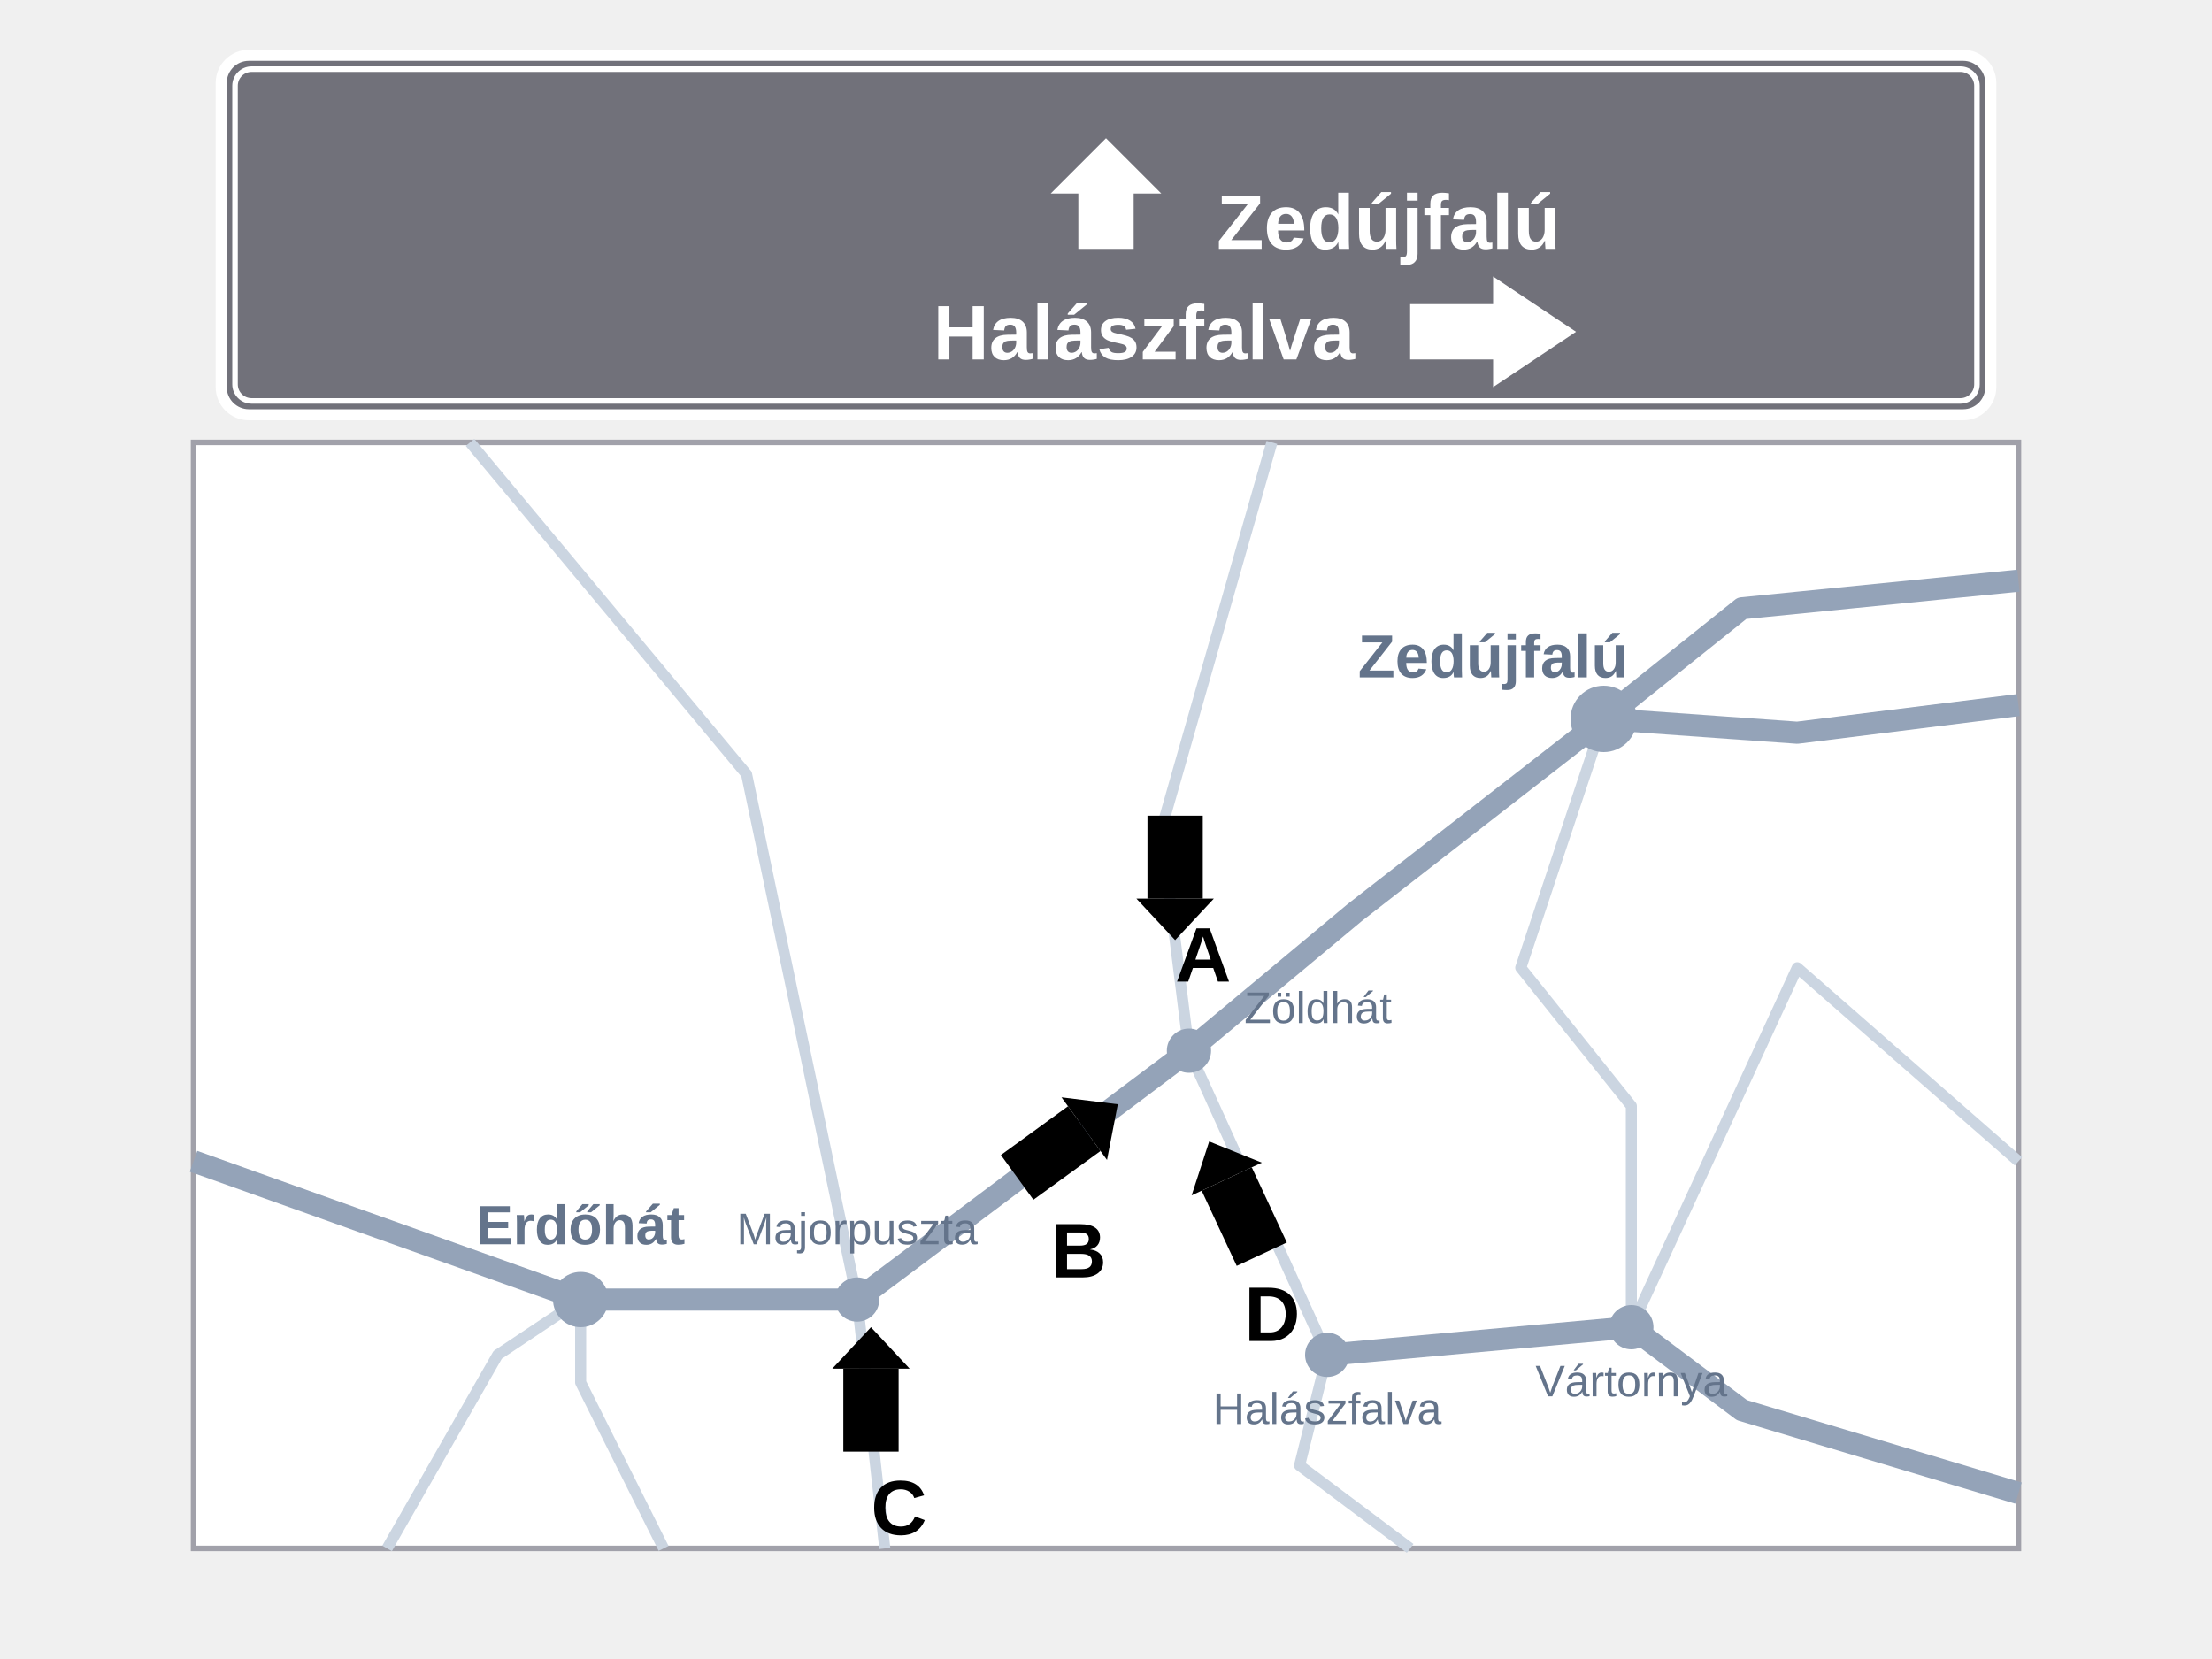
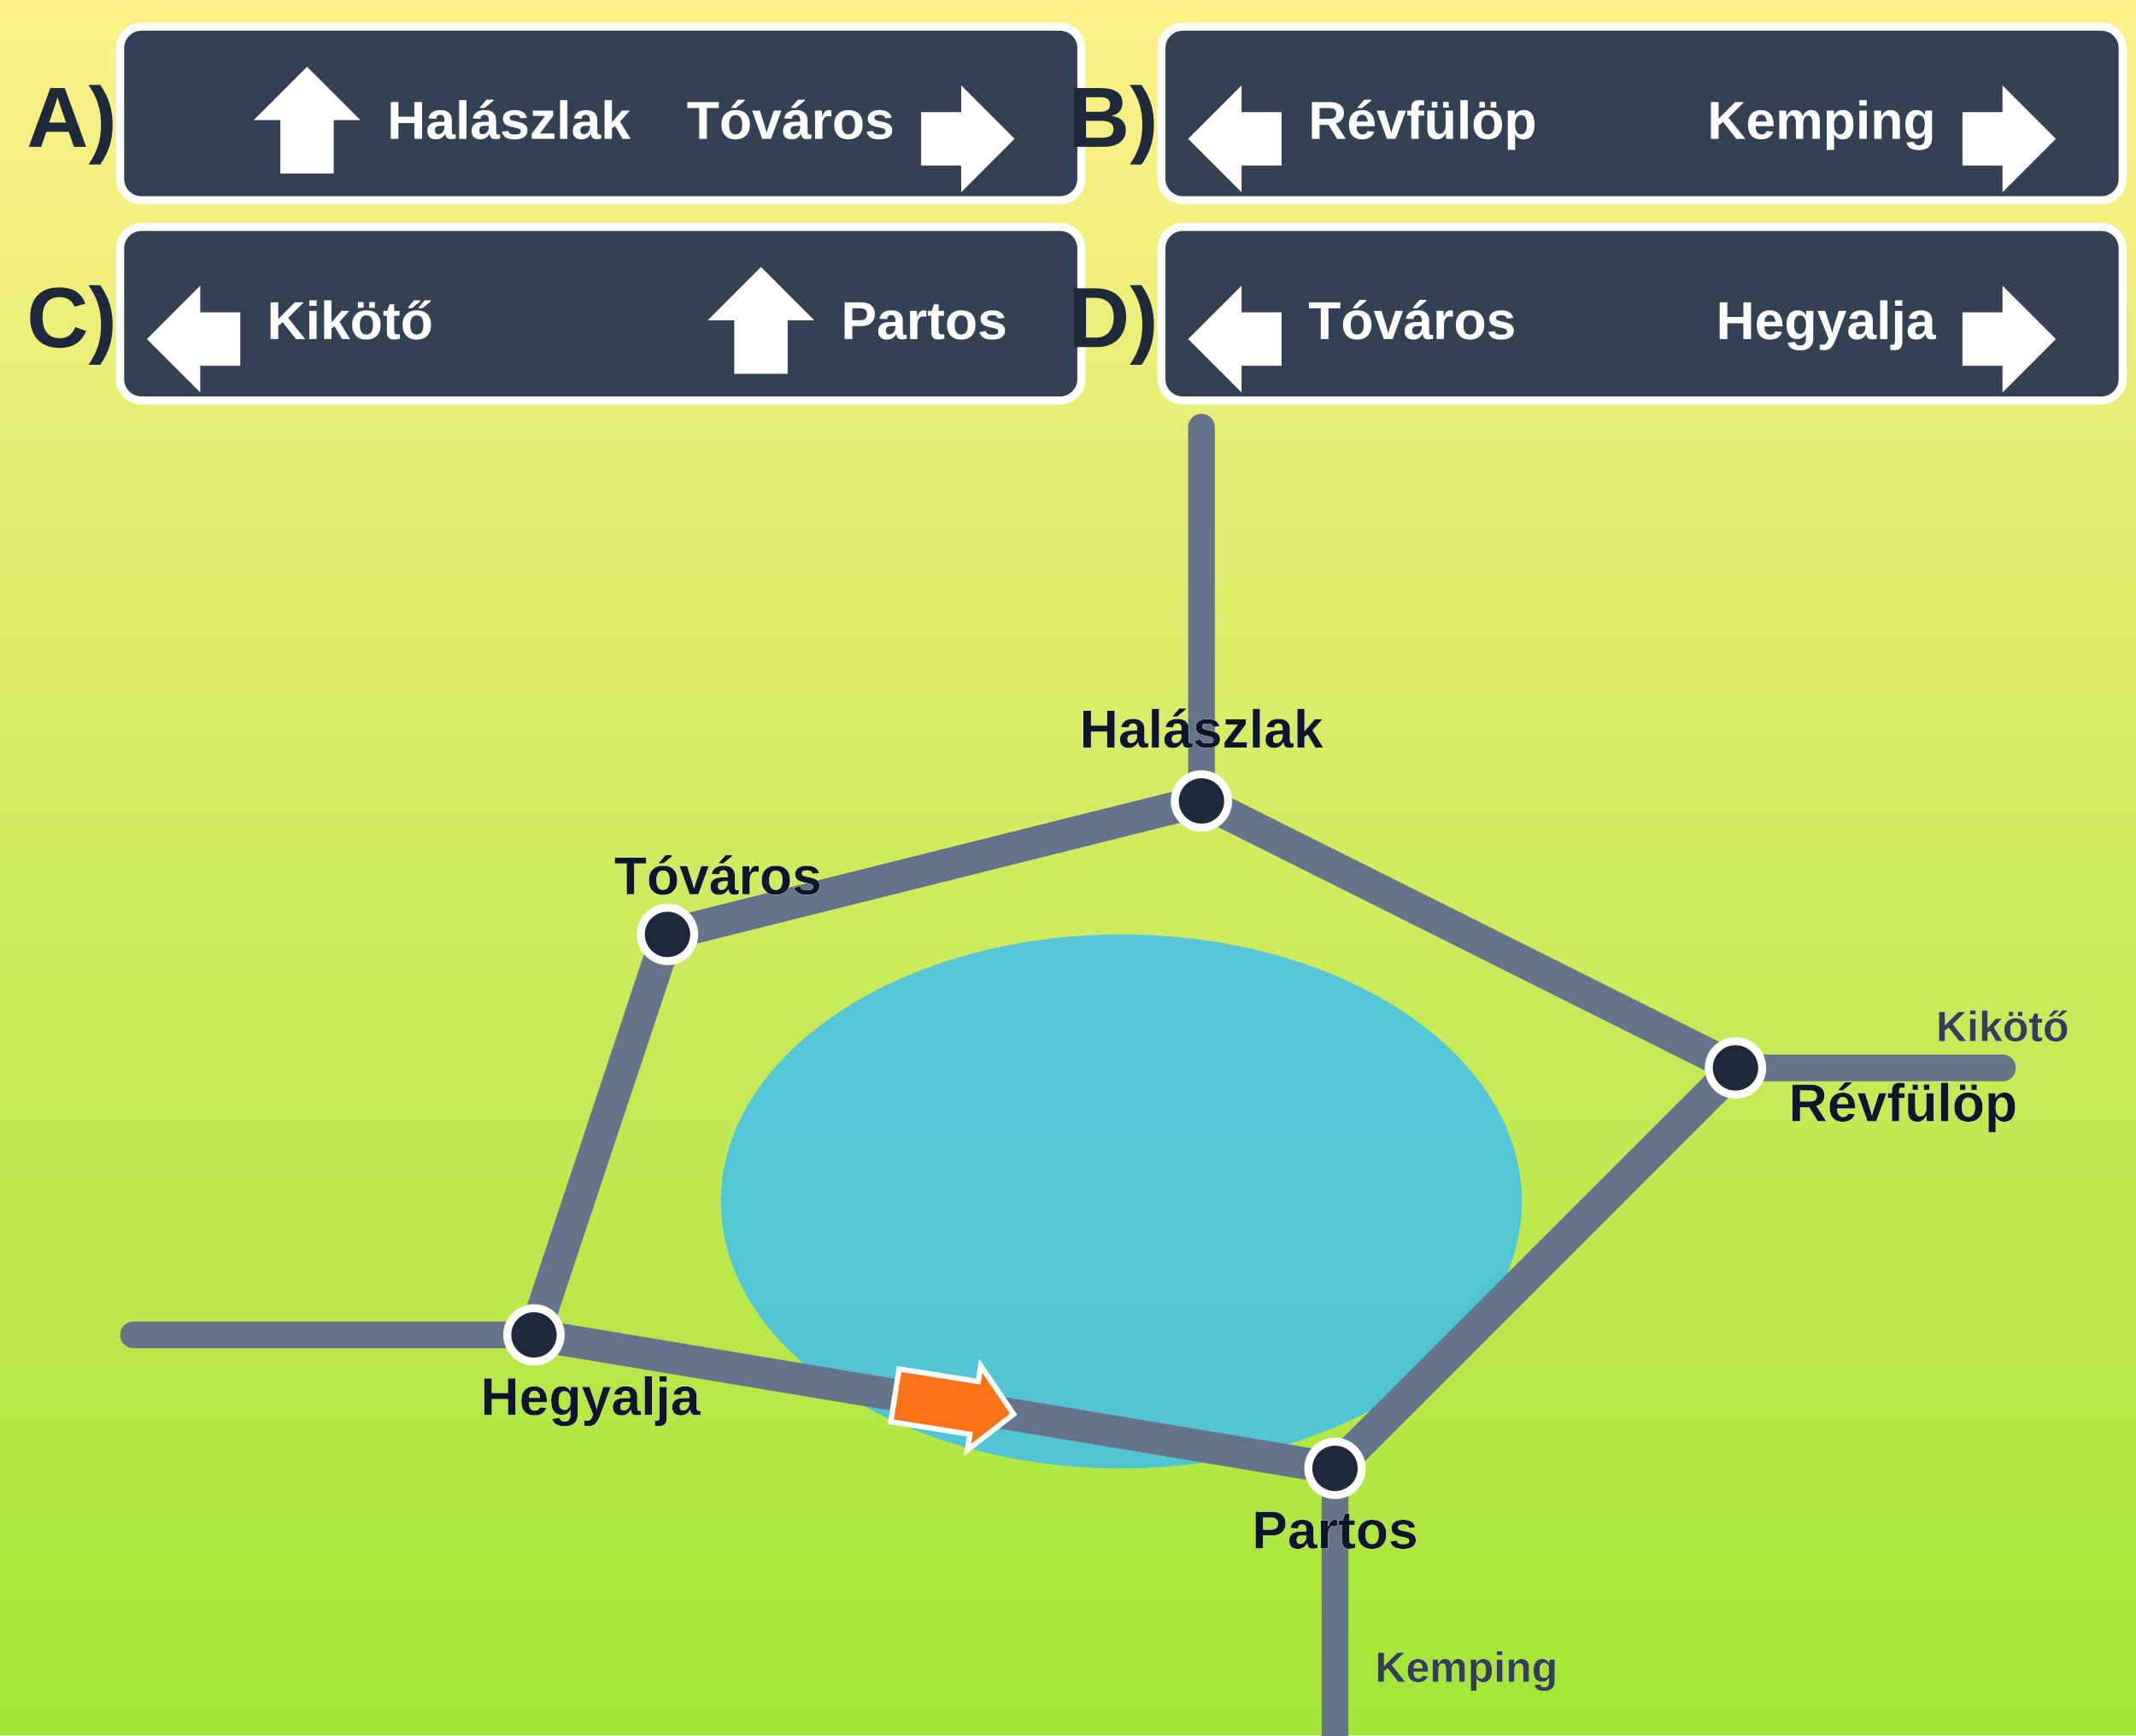
- <svg xmlns="http://www.w3.org/2000/svg" width="800" height="600" viewBox="0 0 800 600">
-   <g transform="translate(80, 20)">
-     <rect width="640" height="130" rx="10" fill="#71717a" stroke="white" stroke-width="4" />
-     <rect width="630" height="120" x="5" y="5" rx="6" fill="#71717a" stroke="white" stroke-width="2" />
-     <path d="M 310 70 L 310 50 L 300 50 L 320 30 L 340 50 L 330 50 L 330 70 Z" fill="white" />
-     <text x="360" y="70" fill="white" font-family="Arial" font-size="28" font-weight="bold" text-anchor="start">Zedújfalú</text>
-     <text x="410" y="110" fill="white" font-family="Arial" font-size="28" font-weight="bold" text-anchor="end">Halászfalva</text>
-     <path d="M 430 90 L 460 90 L 460 80 L 490 100 L 460 120 L 460 110 L 430 110 Z" fill="white" />
+ <svg xmlns="http://www.w3.org/2000/svg" width="800" height="650" viewBox="0 0 800 650">
+   <defs>
+     <linearGradient id="bgGrad2" x1="0%" y1="0%" x2="0%" y2="100%">
+       <stop offset="0%" style="stop-color:#fef08a;stop-opacity:1" />
+       <stop offset="100%" style="stop-color:#a3e635;stop-opacity:1" />
+     </linearGradient>
+     <filter id="whiteHalo">
+       <feMorphology operator="dilate" radius="2" />
+       <feFlood flood-color="white" opacity="0.9" />
+       <feComposite operator="in" in2="SourceAlpha" />
+       <feMerge>
+         <feMergeNode />
+         <feMergeNode in="SourceGraphic" />
+       </feMerge>
+     </filter>
+   </defs>
+   <rect width="800" height="650" fill="url(#bgGrad2)" />
+   <ellipse cx="420" cy="450" rx="150" ry="100" fill="#38bdf8" opacity="0.8" />
+   <path d="M 250 350 L 450 300 L 650 400 L 500 550 L 200 500 Z" stroke="#64748b" stroke-width="12" fill="none" stroke-linecap="round" stroke-linejoin="round" />
+   <path d="M 450 300 L 450 160" stroke="#64748b" stroke-width="10" fill="none" stroke-linecap="round" />
+   <path d="M 650 400 L 750 400" stroke="#64748b" stroke-width="10" fill="none" stroke-linecap="round" />
+   <path d="M 500 550 L 500 650" stroke="#64748b" stroke-width="10" fill="none" stroke-linecap="round" />
+   <path d="M 200 500 L 50 500" stroke="#64748b" stroke-width="10" fill="none" stroke-linecap="round" />
+   <text x="750" y="390" font-family="Arial" font-size="16" font-weight="bold" fill="#334155" text-anchor="middle" filter="url(#whiteHalo)">Kikötő</text>
+   <text x="515" y="630" font-family="Arial" font-size="16" font-weight="bold" fill="#334155" filter="url(#whiteHalo)">Kemping</text>
+   <circle cx="250" cy="350" r="10" fill="#1e293b" stroke="white" stroke-width="3" />
+   <text x="230" y="335" font-family="Arial" font-size="20" font-weight="bold" fill="#0f172a" filter="url(#whiteHalo)">Tóváros</text>
+   <circle cx="450" cy="300" r="10" fill="#1e293b" stroke="white" stroke-width="3" />
+   <text x="450" y="280" font-family="Arial" font-size="20" font-weight="bold" fill="#0f172a" text-anchor="middle" filter="url(#whiteHalo)">Halászlak</text>
+   <circle cx="650" cy="400" r="10" fill="#1e293b" stroke="white" stroke-width="3" />
+   <text x="670" y="420" font-family="Arial" font-size="20" font-weight="bold" fill="#0f172a" filter="url(#whiteHalo)">Révfülöp</text>
+   <circle cx="500" cy="550" r="10" fill="#1e293b" stroke="white" stroke-width="3" />
+   <text x="500" y="580" font-family="Arial" font-size="20" font-weight="bold" fill="#0f172a" text-anchor="middle" filter="url(#whiteHalo)">Partos</text>
+   <circle cx="200" cy="500" r="10" fill="#1e293b" stroke="white" stroke-width="3" />
+   <text x="180" y="530" font-family="Arial" font-size="20" font-weight="bold" fill="#0f172a" filter="url(#whiteHalo)">Hegyalja</text>
+   <g transform="translate(45, 10)">
+     <text x="-35" y="45" font-size="32" font-family="Arial" font-weight="bold" fill="#1e293b">A)</text>
+     <rect width="360" height="65" rx="8" fill="#334155" stroke="white" stroke-width="3" />
+     <path d="M 60 55 L 60 35 L 50 35 L 70 15 L 90 35 L 80 35 L 80 55 Z" fill="white" />
+     <text x="100" y="42" fill="white" font-family="Arial" font-size="20" font-weight="bold">Halászlak</text>
+     <text x="290" y="42" fill="white" font-family="Arial" font-size="20" font-weight="bold" text-anchor="end">Tóváros</text>
+     <path d="M 300 32 L 315 32 L 315 22 L 335 42 L 315 62 L 315 52 L 300 52 Z" fill="white" />
  </g>
-   <rect x="70" y="160" width="660" height="400" fill="white" stroke="#a1a1aa" stroke-width="2" />
-   <path d="M 70 420 L 210 470 L 310 470 L 430 380 L 490 330 L 580 260" stroke="#94a3b8" stroke-width="8" fill="none" stroke-linejoin="round" />
-   <path d="M 580 260 L 630 220 L 730 210" stroke="#94a3b8" stroke-width="8" fill="none" stroke-linejoin="round" />
-   <path d="M 580 260 L 650 265 L 730 255" stroke="#94a3b8" stroke-width="8" fill="none" stroke-linejoin="round" />
-   <path d="M 590 480 L 630 510 L 730 540" stroke="#94a3b8" stroke-width="8" fill="none" stroke-linejoin="round" />
-   <path d="M 480 490 L 590 480" stroke="#94a3b8" stroke-width="8" fill="none" stroke-linejoin="round" />
-   <path d="M 210 470 L 210 500 L 240 560" stroke="#cbd5e1" stroke-width="4" fill="none" stroke-linejoin="round" />
-   <path d="M 210 470 L 180 490 L 140 560" stroke="#cbd5e1" stroke-width="4" fill="none" stroke-linejoin="round" />
-   <path d="M 310 470 L 320 560" stroke="#cbd5e1" stroke-width="4" fill="none" stroke-linejoin="round" />
-   <path d="M 310 470 L 270 280 L 170 160" stroke="#cbd5e1" stroke-width="4" fill="none" stroke-linejoin="round" />
-   <path d="M 430 380 L 420 300 L 460 160" stroke="#cbd5e1" stroke-width="4" fill="none" stroke-linejoin="round" />
-   <path d="M 430 380 L 480 490" stroke="#cbd5e1" stroke-width="4" fill="none" stroke-linejoin="round" />
-   <path d="M 480 490 L 470 530 L 510 560" stroke="#cbd5e1" stroke-width="4" fill="none" stroke-linejoin="round" />
-   <path d="M 590 480 L 590 400 L 550 350 L 580 260" stroke="#cbd5e1" stroke-width="4" fill="none" stroke-linejoin="round" />
-   <path d="M 590 480 L 650 350 L 730 420" stroke="#cbd5e1" stroke-width="4" fill="none" stroke-linejoin="round" />
-   <circle cx="210" cy="470" r="10" fill="#94a3b8" />
-   <text x="210" y="450" font-family="Arial" font-size="20" font-weight="bold" fill="#64748b" text-anchor="middle">Erdőhát</text>
-   <circle cx="310" cy="470" r="8" fill="#94a3b8" />
-   <text x="310" y="450" font-family="Arial" font-size="16" fill="#64748b" text-anchor="middle">Majorpuszta</text>
-   <circle cx="430" cy="380" r="8" fill="#94a3b8" />
-   <text x="450" y="370" font-family="Arial" font-size="16" fill="#64748b" text-anchor="start">Zöldhát</text>
-   <circle cx="580" cy="260" r="12" fill="#94a3b8" />
-   <text x="540" y="245" font-family="Arial" font-size="22" font-weight="bold" fill="#64748b" text-anchor="middle">Zedújfalú</text>
-   <circle cx="480" cy="490" r="8" fill="#94a3b8" />
-   <text x="480" y="515" font-family="Arial" font-size="16" fill="#64748b" text-anchor="middle">Halászfalva</text>
-   <circle cx="590" cy="480" r="8" fill="#94a3b8" />
-   <text x="590" y="505" font-family="Arial" font-size="16" fill="#64748b" text-anchor="middle">Vártornya</text>
-   <g transform="translate(425, 310) rotate(90)">
-     <rect x="-15" y="-10" width="30" height="20" fill="black" />
-     <path d="M 15 -14 L 30 0 L 15 14 Z" fill="black" />
-     <text x="0" y="45" font-family="Arial" font-size="28" font-weight="bold" fill="black" transform="rotate(-90)">A</text>
+   <g transform="translate(435, 10)">
+     <text x="-35" y="45" font-size="32" font-family="Arial" font-weight="bold" fill="#1e293b">B)</text>
+     <rect width="360" height="65" rx="8" fill="#334155" stroke="white" stroke-width="3" />
+     <path d="M 45 32 L 30 32 L 30 22 L 10 42 L 30 62 L 30 52 L 45 52 Z" fill="white" />
+     <text x="55" y="42" fill="white" font-family="Arial" font-size="20" font-weight="bold">Révfülöp</text>
+     <text x="290" y="42" fill="white" font-family="Arial" font-size="20" font-weight="bold" text-anchor="end">Kemping</text>
+     <path d="M 300 32 L 315 32 L 315 22 L 335 42 L 315 62 L 315 52 L 300 52 Z" fill="white" />
  </g>
-   <g transform="translate(380, 417) rotate(-36)">
-     <rect x="-15" y="-10" width="30" height="20" fill="black" />
-     <path d="M 15 -14 L 30 0 L 15 14 Z" fill="black" />
-     <text x="0" y="45" font-family="Arial" font-size="28" font-weight="bold" fill="black" transform="rotate(36)">B</text>
+   <g transform="translate(45, 85)">
+     <text x="-35" y="45" font-size="32" font-family="Arial" font-weight="bold" fill="#1e293b">C)</text>
+     <rect width="360" height="65" rx="8" fill="#334155" stroke="white" stroke-width="3" />
+     <path d="M 45 32 L 30 32 L 30 22 L 10 42 L 30 62 L 30 52 L 45 52 Z" fill="white" />
+     <text x="55" y="42" fill="white" font-family="Arial" font-size="20" font-weight="bold">Kikötő</text>
+     <path d="M 230 55 L 230 35 L 220 35 L 240 15 L 260 35 L 250 35 L 250 55 Z" fill="white" />
+     <text x="270" y="42" fill="white" font-family="Arial" font-size="20" font-weight="bold">Partos</text>
  </g>
-   <g transform="translate(315, 510) rotate(-90)">
-     <rect x="-15" y="-10" width="30" height="20" fill="black" />
-     <path d="M 15 -14 L 30 0 L 15 14 Z" fill="black" />
-     <text x="0" y="45" font-family="Arial" font-size="28" font-weight="bold" fill="black" transform="rotate(90)">C</text>
+   <g transform="translate(435, 85)">
+     <text x="-35" y="45" font-size="32" font-family="Arial" font-weight="bold" fill="#1e293b">D)</text>
+     <rect width="360" height="65" rx="8" fill="#334155" stroke="white" stroke-width="3" />
+     <text x="290" y="42" fill="white" font-family="Arial" font-size="20" font-weight="bold" text-anchor="end">Hegyalja</text>
+     <path d="M 300 32 L 315 32 L 315 22 L 335 42 L 315 62 L 315 52 L 300 52 Z" fill="white" />
+     <path d="M 45 32 L 30 32 L 30 22 L 10 42 L 30 62 L 30 52 L 45 52 Z" fill="white" />
+     <text x="55" y="42" fill="white" font-family="Arial" font-size="20" font-weight="bold">Tóváros</text>
  </g>
-   <g transform="translate(450, 440) rotate(-115)">
-     <rect x="-15" y="-10" width="30" height="20" fill="black" />
-     <path d="M 15 -14 L 30 0 L 15 14 Z" fill="black" />
-     <text x="0" y="45" font-family="Arial" font-size="28" font-weight="bold" fill="black" transform="rotate(115)">D</text>
+   <g transform="translate(350, 525)">
+     <g transform="rotate(9)">
+       <path d="M -15 -10 L 15 -10 L 15 -16 L 30 0 L 15 16 L 15 10 L -15 10 Z" fill="#f97316" stroke="white" stroke-width="2" />
+     </g>
  </g>
</svg>
